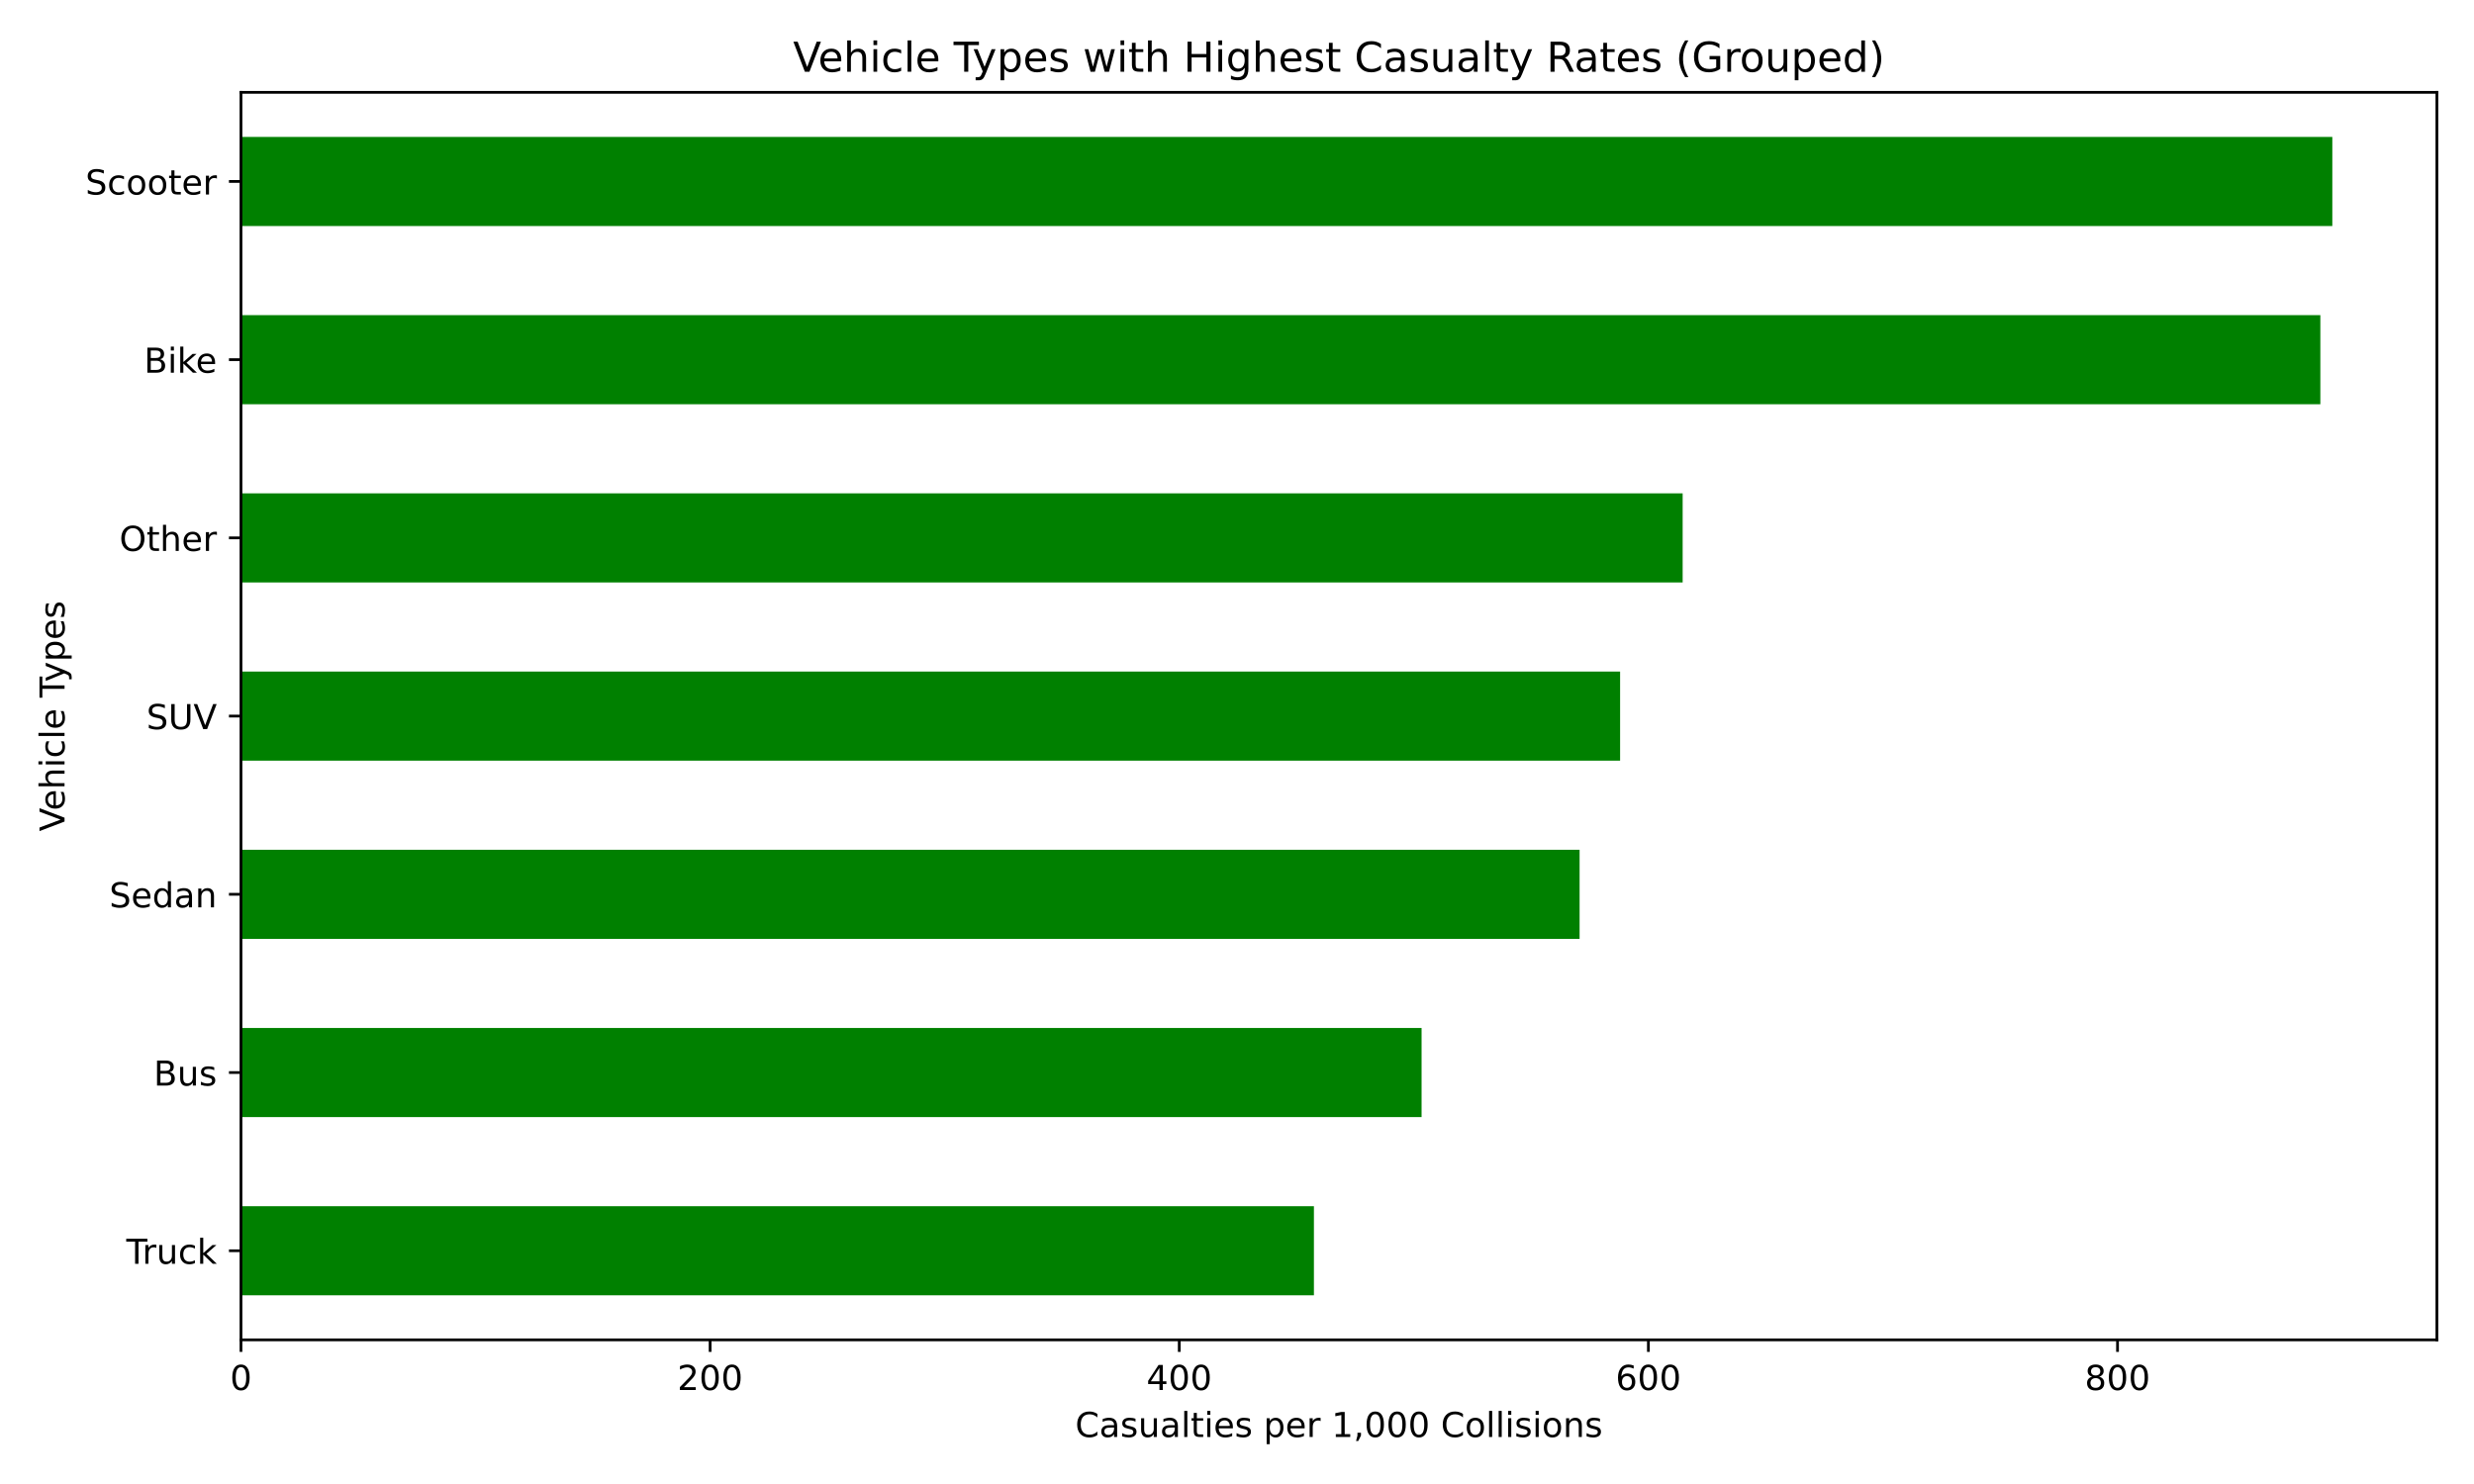
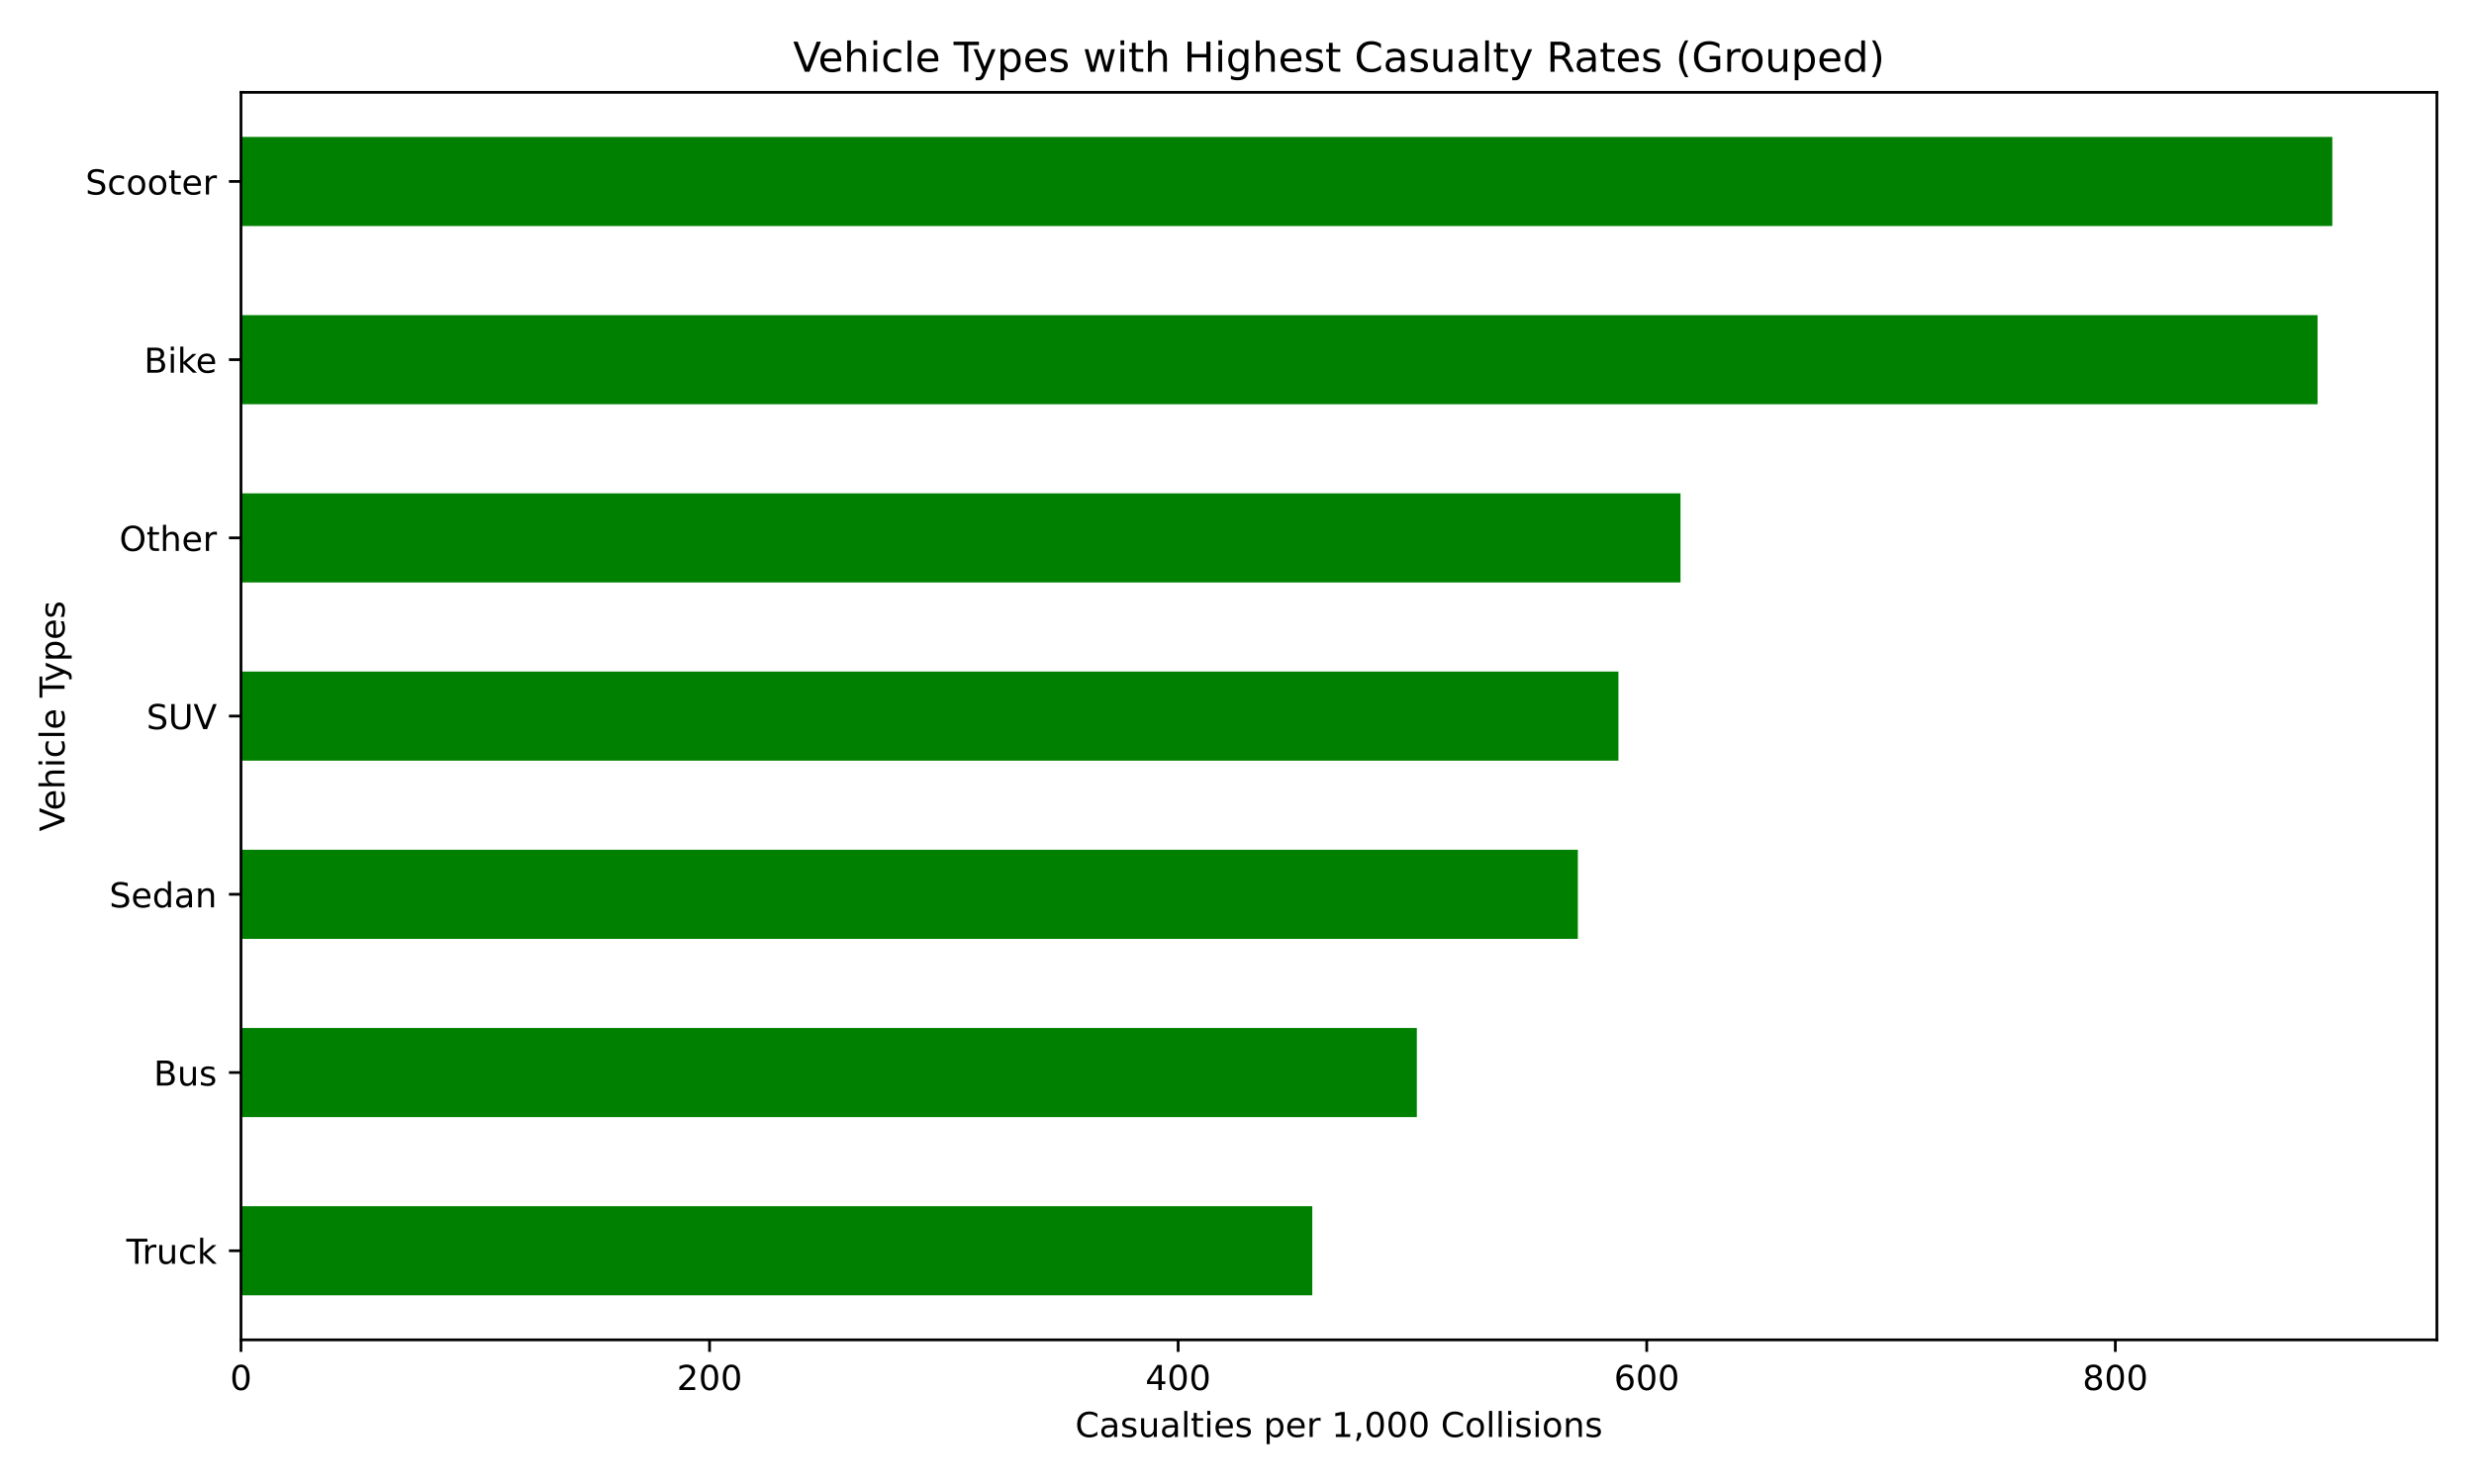
<svg xmlns="http://www.w3.org/2000/svg" xmlns:xlink="http://www.w3.org/1999/xlink" width="720pt" height="432pt" viewBox="0 0 720 432" version="1.1">
  <defs>
    <style type="text/css">*{stroke-linejoin: round; stroke-linecap: butt}</style>
  </defs>
  <g id="figure_1">
    <g id="patch_1">
      <path d="M 0 432  L 720 432  L 720 0  L 0 0  z " style="fill: #ffffff" />
    </g>
    <g id="axes_1">
      <g id="patch_2">
        <path d="M 70.13 390.04  L 709.2 390.04  L 709.2 26.88  L 70.13 26.88  z " style="fill: #ffffff" />
      </g>
      <g id="patch_3">
-         <path d="M 70.13 377.07  L 382.385 377.07  L 382.385 351.13  L 70.13 351.13  z " clip-path="url(#pa840225f75)" style="fill: #008000" />
+         <path d="M 70.13 377.07  L 381.909 377.07  L 381.909 351.13  L 70.13 351.13  z " clip-path="url(#p1c625c6d73)" style="fill: #008000" />
      </g>
      <g id="patch_4">
-         <path d="M 70.13 325.19  L 413.716 325.19  L 413.716 299.25  L 70.13 299.25  z " clip-path="url(#pa840225f75)" style="fill: #008000" />
+         <path d="M 70.13 325.19  L 412.338 325.19  L 412.338 299.25  L 70.13 299.25  z " clip-path="url(#p1c625c6d73)" style="fill: #008000" />
      </g>
      <g id="patch_5">
-         <path d="M 70.13 273.31  L 459.703 273.31  L 459.703 247.37  L 70.13 247.37  z " clip-path="url(#pa840225f75)" style="fill: #008000" />
+         <path d="M 70.13 273.31  L 459.197 273.31  L 459.197 247.37  L 70.13 247.37  z " clip-path="url(#p1c625c6d73)" style="fill: #008000" />
      </g>
      <g id="patch_6">
-         <path d="M 70.13 221.43  L 471.493 221.43  L 471.493 195.49  L 70.13 195.49  z " clip-path="url(#pa840225f75)" style="fill: #008000" />
+         <path d="M 70.13 221.43  L 471.007 221.43  L 471.007 195.49  L 70.13 195.49  z " clip-path="url(#p1c625c6d73)" style="fill: #008000" />
      </g>
      <g id="patch_7">
-         <path d="M 70.13 169.55  L 489.697 169.55  L 489.697 143.61  L 70.13 143.61  z " clip-path="url(#pa840225f75)" style="fill: #008000" />
+         <path d="M 70.13 169.55  L 489.07 169.55  L 489.07 143.61  L 70.13 143.61  z " clip-path="url(#p1c625c6d73)" style="fill: #008000" />
      </g>
      <g id="patch_8">
-         <path d="M 70.13 117.67  L 675.285 117.67  L 675.285 91.73  L 70.13 91.73  z " clip-path="url(#pa840225f75)" style="fill: #008000" />
+         <path d="M 70.13 117.67  L 674.473 117.67  L 674.473 91.73  L 70.13 91.73  z " clip-path="url(#p1c625c6d73)" style="fill: #008000" />
      </g>
      <g id="patch_9">
-         <path d="M 70.13 65.79  L 678.768 65.79  L 678.768 39.85  L 70.13 39.85  z " clip-path="url(#pa840225f75)" style="fill: #008000" />
+         <path d="M 70.13 65.79  L 678.768 65.79  L 678.768 39.85  L 70.13 39.85  z " clip-path="url(#p1c625c6d73)" style="fill: #008000" />
      </g>
      <g id="matplotlib.axis_1">
        <g id="xtick_1">
          <g id="line2d_1">
            <defs>
-               <path id="m0d4e265fc0" d="M 0 0  L 0 3.5  " style="stroke: #000000; stroke-width: 0.8" />
+               <path id="m71896a1acc" d="M 0 0  L 0 3.5  " style="stroke: #000000; stroke-width: 0.8" />
            </defs>
            <g>
-               <use xlink:href="#m0d4e265fc0" x="70.13" y="390.04" style="stroke: #000000; stroke-width: 0.8" />
+               <use xlink:href="#m71896a1acc" x="70.13" y="390.04" style="stroke: #000000; stroke-width: 0.8" />
            </g>
          </g>
          <g id="text_1">
            <g transform="translate(66.94875 404.6384) scale(0.1 -0.1)">
              <defs>
                <path id="DejaVuSans-30" d="M 2034 4250  Q 1547 4250 1301 3770  Q 1056 3291 1056 2328  Q 1056 1369 1301 889  Q 1547 409 2034 409  Q 2525 409 2770 889  Q 3016 1369 3016 2328  Q 3016 3291 2770 3770  Q 2525 4250 2034 4250  z M 2034 4750  Q 2819 4750 3233 4129  Q 3647 3509 3647 2328  Q 3647 1150 3233 529  Q 2819 -91 2034 -91  Q 1250 -91 836 529  Q 422 1150 422 2328  Q 422 3509 836 4129  Q 1250 4750 2034 4750  z " transform="scale(0.015625)" />
              </defs>
              <use xlink:href="#DejaVuSans-30" />
            </g>
          </g>
        </g>
        <g id="xtick_2">
          <g id="line2d_2">
            <g>
-               <use xlink:href="#m0d4e265fc0" x="206.662" y="390.04" style="stroke: #000000; stroke-width: 0.8" />
+               <use xlink:href="#m71896a1acc" x="206.502" y="390.04" style="stroke: #000000; stroke-width: 0.8" />
            </g>
          </g>
          <g id="text_2">
-             <g transform="translate(197.1179 404.6384) scale(0.1 -0.1)">
+             <g transform="translate(196.9584 404.6384) scale(0.1 -0.1)">
              <defs>
                <path id="DejaVuSans-32" d="M 1228 531  L 3431 531  L 3431 0  L 469 0  L 469 531  Q 828 903 1448 1529  Q 2069 2156 2228 2338  Q 2531 2678 2651 2914  Q 2772 3150 2772 3378  Q 2772 3750 2511 3984  Q 2250 4219 1831 4219  Q 1534 4219 1204 4116  Q 875 4013 500 3803  L 500 4441  Q 881 4594 1212 4672  Q 1544 4750 1819 4750  Q 2544 4750 2975 4387  Q 3406 4025 3406 3419  Q 3406 3131 3298 2873  Q 3191 2616 2906 2266  Q 2828 2175 2409 1742  Q 1991 1309 1228 531  z " transform="scale(0.015625)" />
              </defs>
              <use xlink:href="#DejaVuSans-32" />
              <use xlink:href="#DejaVuSans-30" transform="translate(63.62305 0)" />
              <use xlink:href="#DejaVuSans-30" transform="translate(127.2461 0)" />
            </g>
          </g>
        </g>
        <g id="xtick_3">
          <g id="line2d_3">
            <g>
-               <use xlink:href="#m0d4e265fc0" x="343.193" y="390.04" style="stroke: #000000; stroke-width: 0.8" />
+               <use xlink:href="#m71896a1acc" x="342.874" y="390.04" style="stroke: #000000; stroke-width: 0.8" />
            </g>
          </g>
          <g id="text_3">
-             <g transform="translate(333.6495 404.6384) scale(0.1 -0.1)">
+             <g transform="translate(333.3305 404.6384) scale(0.1 -0.1)">
              <defs>
                <path id="DejaVuSans-34" d="M 2419 4116  L 825 1625  L 2419 1625  L 2419 4116  z M 2253 4666  L 3047 4666  L 3047 1625  L 3713 1625  L 3713 1100  L 3047 1100  L 3047 0  L 2419 0  L 2419 1100  L 313 1100  L 313 1709  L 2253 4666  z " transform="scale(0.015625)" />
              </defs>
              <use xlink:href="#DejaVuSans-34" />
              <use xlink:href="#DejaVuSans-30" transform="translate(63.62305 0)" />
              <use xlink:href="#DejaVuSans-30" transform="translate(127.2461 0)" />
            </g>
          </g>
        </g>
        <g id="xtick_4">
          <g id="line2d_4">
            <g>
-               <use xlink:href="#m0d4e265fc0" x="479.725" y="390.04" style="stroke: #000000; stroke-width: 0.8" />
+               <use xlink:href="#m71896a1acc" x="479.246" y="390.04" style="stroke: #000000; stroke-width: 0.8" />
            </g>
          </g>
          <g id="text_4">
-             <g transform="translate(470.1811 404.6384) scale(0.1 -0.1)">
+             <g transform="translate(469.7027 404.6384) scale(0.1 -0.1)">
              <defs>
                <path id="DejaVuSans-36" d="M 2113 2584  Q 1688 2584 1439 2293  Q 1191 2003 1191 1497  Q 1191 994 1439 701  Q 1688 409 2113 409  Q 2538 409 2786 701  Q 3034 994 3034 1497  Q 3034 2003 2786 2293  Q 2538 2584 2113 2584  z M 3366 4563  L 3366 3988  Q 3128 4100 2886 4159  Q 2644 4219 2406 4219  Q 1781 4219 1451 3797  Q 1122 3375 1075 2522  Q 1259 2794 1537 2939  Q 1816 3084 2150 3084  Q 2853 3084 3261 2657  Q 3669 2231 3669 1497  Q 3669 778 3244 343  Q 2819 -91 2113 -91  Q 1303 -91 875 529  Q 447 1150 447 2328  Q 447 3434 972 4092  Q 1497 4750 2381 4750  Q 2619 4750 2861 4703  Q 3103 4656 3366 4563  z " transform="scale(0.015625)" />
              </defs>
              <use xlink:href="#DejaVuSans-36" />
              <use xlink:href="#DejaVuSans-30" transform="translate(63.62305 0)" />
              <use xlink:href="#DejaVuSans-30" transform="translate(127.2461 0)" />
            </g>
          </g>
        </g>
        <g id="xtick_5">
          <g id="line2d_5">
            <g>
-               <use xlink:href="#m0d4e265fc0" x="616.256" y="390.04" style="stroke: #000000; stroke-width: 0.8" />
+               <use xlink:href="#m71896a1acc" x="615.619" y="390.04" style="stroke: #000000; stroke-width: 0.8" />
            </g>
          </g>
          <g id="text_5">
-             <g transform="translate(606.7127 404.6384) scale(0.1 -0.1)">
+             <g transform="translate(606.0748 404.6384) scale(0.1 -0.1)">
              <defs>
                <path id="DejaVuSans-38" d="M 2034 2216  Q 1584 2216 1326 1975  Q 1069 1734 1069 1313  Q 1069 891 1326 650  Q 1584 409 2034 409  Q 2484 409 2743 651  Q 3003 894 3003 1313  Q 3003 1734 2745 1975  Q 2488 2216 2034 2216  z M 1403 2484  Q 997 2584 770 2862  Q 544 3141 544 3541  Q 544 4100 942 4425  Q 1341 4750 2034 4750  Q 2731 4750 3128 4425  Q 3525 4100 3525 3541  Q 3525 3141 3298 2862  Q 3072 2584 2669 2484  Q 3125 2378 3379 2068  Q 3634 1759 3634 1313  Q 3634 634 3220 271  Q 2806 -91 2034 -91  Q 1263 -91 848 271  Q 434 634 434 1313  Q 434 1759 690 2068  Q 947 2378 1403 2484  z M 1172 3481  Q 1172 3119 1398 2916  Q 1625 2713 2034 2713  Q 2441 2713 2670 2916  Q 2900 3119 2900 3481  Q 2900 3844 2670 4047  Q 2441 4250 2034 4250  Q 1625 4250 1398 4047  Q 1172 3844 1172 3481  z " transform="scale(0.015625)" />
              </defs>
              <use xlink:href="#DejaVuSans-38" />
              <use xlink:href="#DejaVuSans-30" transform="translate(63.62305 0)" />
              <use xlink:href="#DejaVuSans-30" transform="translate(127.2461 0)" />
            </g>
          </g>
        </g>
        <g id="text_6">
          <g transform="translate(312.9205 418.3166) scale(0.1 -0.1)">
            <defs>
              <path id="DejaVuSans-43" d="M 4122 4306  L 4122 3641  Q 3803 3938 3442 4084  Q 3081 4231 2675 4231  Q 1875 4231 1450 3742  Q 1025 3253 1025 2328  Q 1025 1406 1450 917  Q 1875 428 2675 428  Q 3081 428 3442 575  Q 3803 722 4122 1019  L 4122 359  Q 3791 134 3420 21  Q 3050 -91 2638 -91  Q 1578 -91 968 557  Q 359 1206 359 2328  Q 359 3453 968 4101  Q 1578 4750 2638 4750  Q 3056 4750 3426 4639  Q 3797 4528 4122 4306  z " transform="scale(0.015625)" />
              <path id="DejaVuSans-61" d="M 2194 1759  Q 1497 1759 1228 1600  Q 959 1441 959 1056  Q 959 750 1161 570  Q 1363 391 1709 391  Q 2188 391 2477 730  Q 2766 1069 2766 1631  L 2766 1759  L 2194 1759  z M 3341 1997  L 3341 0  L 2766 0  L 2766 531  Q 2569 213 2275 61  Q 1981 -91 1556 -91  Q 1019 -91 701 211  Q 384 513 384 1019  Q 384 1609 779 1909  Q 1175 2209 1959 2209  L 2766 2209  L 2766 2266  Q 2766 2663 2505 2880  Q 2244 3097 1772 3097  Q 1472 3097 1187 3025  Q 903 2953 641 2809  L 641 3341  Q 956 3463 1253 3523  Q 1550 3584 1831 3584  Q 2591 3584 2966 3190  Q 3341 2797 3341 1997  z " transform="scale(0.015625)" />
              <path id="DejaVuSans-73" d="M 2834 3397  L 2834 2853  Q 2591 2978 2328 3040  Q 2066 3103 1784 3103  Q 1356 3103 1142 2972  Q 928 2841 928 2578  Q 928 2378 1081 2264  Q 1234 2150 1697 2047  L 1894 2003  Q 2506 1872 2764 1633  Q 3022 1394 3022 966  Q 3022 478 2636 193  Q 2250 -91 1575 -91  Q 1294 -91 989 -36  Q 684 19 347 128  L 347 722  Q 666 556 975 473  Q 1284 391 1588 391  Q 1994 391 2212 530  Q 2431 669 2431 922  Q 2431 1156 2273 1281  Q 2116 1406 1581 1522  L 1381 1569  Q 847 1681 609 1914  Q 372 2147 372 2553  Q 372 3047 722 3315  Q 1072 3584 1716 3584  Q 2034 3584 2315 3537  Q 2597 3491 2834 3397  z " transform="scale(0.015625)" />
              <path id="DejaVuSans-75" d="M 544 1381  L 544 3500  L 1119 3500  L 1119 1403  Q 1119 906 1312 657  Q 1506 409 1894 409  Q 2359 409 2629 706  Q 2900 1003 2900 1516  L 2900 3500  L 3475 3500  L 3475 0  L 2900 0  L 2900 538  Q 2691 219 2414 64  Q 2138 -91 1772 -91  Q 1169 -91 856 284  Q 544 659 544 1381  z M 1991 3584  L 1991 3584  z " transform="scale(0.015625)" />
              <path id="DejaVuSans-6c" d="M 603 4863  L 1178 4863  L 1178 0  L 603 0  L 603 4863  z " transform="scale(0.015625)" />
              <path id="DejaVuSans-74" d="M 1172 4494  L 1172 3500  L 2356 3500  L 2356 3053  L 1172 3053  L 1172 1153  Q 1172 725 1289 603  Q 1406 481 1766 481  L 2356 481  L 2356 0  L 1766 0  Q 1100 0 847 248  Q 594 497 594 1153  L 594 3053  L 172 3053  L 172 3500  L 594 3500  L 594 4494  L 1172 4494  z " transform="scale(0.015625)" />
              <path id="DejaVuSans-69" d="M 603 3500  L 1178 3500  L 1178 0  L 603 0  L 603 3500  z M 603 4863  L 1178 4863  L 1178 4134  L 603 4134  L 603 4863  z " transform="scale(0.015625)" />
              <path id="DejaVuSans-65" d="M 3597 1894  L 3597 1613  L 953 1613  Q 991 1019 1311 708  Q 1631 397 2203 397  Q 2534 397 2845 478  Q 3156 559 3463 722  L 3463 178  Q 3153 47 2828 -22  Q 2503 -91 2169 -91  Q 1331 -91 842 396  Q 353 884 353 1716  Q 353 2575 817 3079  Q 1281 3584 2069 3584  Q 2775 3584 3186 3129  Q 3597 2675 3597 1894  z M 3022 2063  Q 3016 2534 2758 2815  Q 2500 3097 2075 3097  Q 1594 3097 1305 2825  Q 1016 2553 972 2059  L 3022 2063  z " transform="scale(0.015625)" />
              <path id="DejaVuSans-20" transform="scale(0.015625)" />
              <path id="DejaVuSans-70" d="M 1159 525  L 1159 -1331  L 581 -1331  L 581 3500  L 1159 3500  L 1159 2969  Q 1341 3281 1617 3432  Q 1894 3584 2278 3584  Q 2916 3584 3314 3078  Q 3713 2572 3713 1747  Q 3713 922 3314 415  Q 2916 -91 2278 -91  Q 1894 -91 1617 61  Q 1341 213 1159 525  z M 3116 1747  Q 3116 2381 2855 2742  Q 2594 3103 2138 3103  Q 1681 3103 1420 2742  Q 1159 2381 1159 1747  Q 1159 1113 1420 752  Q 1681 391 2138 391  Q 2594 391 2855 752  Q 3116 1113 3116 1747  z " transform="scale(0.015625)" />
              <path id="DejaVuSans-72" d="M 2631 2963  Q 2534 3019 2420 3045  Q 2306 3072 2169 3072  Q 1681 3072 1420 2755  Q 1159 2438 1159 1844  L 1159 0  L 581 0  L 581 3500  L 1159 3500  L 1159 2956  Q 1341 3275 1631 3429  Q 1922 3584 2338 3584  Q 2397 3584 2469 3576  Q 2541 3569 2628 3553  L 2631 2963  z " transform="scale(0.015625)" />
              <path id="DejaVuSans-31" d="M 794 531  L 1825 531  L 1825 4091  L 703 3866  L 703 4441  L 1819 4666  L 2450 4666  L 2450 531  L 3481 531  L 3481 0  L 794 0  L 794 531  z " transform="scale(0.015625)" />
              <path id="DejaVuSans-2c" d="M 750 794  L 1409 794  L 1409 256  L 897 -744  L 494 -744  L 750 256  L 750 794  z " transform="scale(0.015625)" />
              <path id="DejaVuSans-6f" d="M 1959 3097  Q 1497 3097 1228 2736  Q 959 2375 959 1747  Q 959 1119 1226 758  Q 1494 397 1959 397  Q 2419 397 2687 759  Q 2956 1122 2956 1747  Q 2956 2369 2687 2733  Q 2419 3097 1959 3097  z M 1959 3584  Q 2709 3584 3137 3096  Q 3566 2609 3566 1747  Q 3566 888 3137 398  Q 2709 -91 1959 -91  Q 1206 -91 779 398  Q 353 888 353 1747  Q 353 2609 779 3096  Q 1206 3584 1959 3584  z " transform="scale(0.015625)" />
              <path id="DejaVuSans-6e" d="M 3513 2113  L 3513 0  L 2938 0  L 2938 2094  Q 2938 2591 2744 2837  Q 2550 3084 2163 3084  Q 1697 3084 1428 2787  Q 1159 2491 1159 1978  L 1159 0  L 581 0  L 581 3500  L 1159 3500  L 1159 2956  Q 1366 3272 1645 3428  Q 1925 3584 2291 3584  Q 2894 3584 3203 3211  Q 3513 2838 3513 2113  z " transform="scale(0.015625)" />
            </defs>
            <use xlink:href="#DejaVuSans-43" />
            <use xlink:href="#DejaVuSans-61" transform="translate(69.82422 0)" />
            <use xlink:href="#DejaVuSans-73" transform="translate(131.1035 0)" />
            <use xlink:href="#DejaVuSans-75" transform="translate(183.2031 0)" />
            <use xlink:href="#DejaVuSans-61" transform="translate(246.582 0)" />
            <use xlink:href="#DejaVuSans-6c" transform="translate(307.8613 0)" />
            <use xlink:href="#DejaVuSans-74" transform="translate(335.6445 0)" />
            <use xlink:href="#DejaVuSans-69" transform="translate(374.8535 0)" />
            <use xlink:href="#DejaVuSans-65" transform="translate(402.6367 0)" />
            <use xlink:href="#DejaVuSans-73" transform="translate(464.1602 0)" />
            <use xlink:href="#DejaVuSans-20" transform="translate(516.2598 0)" />
            <use xlink:href="#DejaVuSans-70" transform="translate(548.0469 0)" />
            <use xlink:href="#DejaVuSans-65" transform="translate(611.5234 0)" />
            <use xlink:href="#DejaVuSans-72" transform="translate(673.0469 0)" />
            <use xlink:href="#DejaVuSans-20" transform="translate(714.1602 0)" />
            <use xlink:href="#DejaVuSans-31" transform="translate(745.9473 0)" />
            <use xlink:href="#DejaVuSans-2c" transform="translate(809.5703 0)" />
            <use xlink:href="#DejaVuSans-30" transform="translate(841.3574 0)" />
            <use xlink:href="#DejaVuSans-30" transform="translate(904.9805 0)" />
            <use xlink:href="#DejaVuSans-30" transform="translate(968.6035 0)" />
            <use xlink:href="#DejaVuSans-20" transform="translate(1032.227 0)" />
            <use xlink:href="#DejaVuSans-43" transform="translate(1064.014 0)" />
            <use xlink:href="#DejaVuSans-6f" transform="translate(1133.838 0)" />
            <use xlink:href="#DejaVuSans-6c" transform="translate(1195.02 0)" />
            <use xlink:href="#DejaVuSans-6c" transform="translate(1222.803 0)" />
            <use xlink:href="#DejaVuSans-69" transform="translate(1250.586 0)" />
            <use xlink:href="#DejaVuSans-73" transform="translate(1278.369 0)" />
            <use xlink:href="#DejaVuSans-69" transform="translate(1330.469 0)" />
            <use xlink:href="#DejaVuSans-6f" transform="translate(1358.252 0)" />
            <use xlink:href="#DejaVuSans-6e" transform="translate(1419.434 0)" />
            <use xlink:href="#DejaVuSans-73" transform="translate(1482.812 0)" />
          </g>
        </g>
      </g>
      <g id="matplotlib.axis_2">
        <g id="ytick_1">
          <g id="line2d_6">
            <defs>
-               <path id="m38309eeb72" d="M 0 0  L -3.5 0  " style="stroke: #000000; stroke-width: 0.8" />
+               <path id="m1bc8b5f305" d="M 0 0  L -3.5 0  " style="stroke: #000000; stroke-width: 0.8" />
            </defs>
            <g>
-               <use xlink:href="#m38309eeb72" x="70.13" y="364.1" style="stroke: #000000; stroke-width: 0.8" />
+               <use xlink:href="#m1bc8b5f305" x="70.13" y="364.1" style="stroke: #000000; stroke-width: 0.8" />
            </g>
          </g>
          <g id="text_7">
            <g transform="translate(36.75969 367.8992) scale(0.1 -0.1)">
              <defs>
                <path id="DejaVuSans-54" d="M -19 4666  L 3928 4666  L 3928 4134  L 2272 4134  L 2272 0  L 1638 0  L 1638 4134  L -19 4134  L -19 4666  z " transform="scale(0.015625)" />
                <path id="DejaVuSans-63" d="M 3122 3366  L 3122 2828  Q 2878 2963 2633 3030  Q 2388 3097 2138 3097  Q 1578 3097 1268 2742  Q 959 2388 959 1747  Q 959 1106 1268 751  Q 1578 397 2138 397  Q 2388 397 2633 464  Q 2878 531 3122 666  L 3122 134  Q 2881 22 2623 -34  Q 2366 -91 2075 -91  Q 1284 -91 818 406  Q 353 903 353 1747  Q 353 2603 823 3093  Q 1294 3584 2113 3584  Q 2378 3584 2631 3529  Q 2884 3475 3122 3366  z " transform="scale(0.015625)" />
                <path id="DejaVuSans-6b" d="M 581 4863  L 1159 4863  L 1159 1991  L 2875 3500  L 3609 3500  L 1753 1863  L 3688 0  L 2938 0  L 1159 1709  L 1159 0  L 581 0  L 581 4863  z " transform="scale(0.015625)" />
              </defs>
              <use xlink:href="#DejaVuSans-54" />
              <use xlink:href="#DejaVuSans-72" transform="translate(46.33398 0)" />
              <use xlink:href="#DejaVuSans-75" transform="translate(87.44727 0)" />
              <use xlink:href="#DejaVuSans-63" transform="translate(150.8262 0)" />
              <use xlink:href="#DejaVuSans-6b" transform="translate(205.8066 0)" />
            </g>
          </g>
        </g>
        <g id="ytick_2">
          <g id="line2d_7">
            <g>
-               <use xlink:href="#m38309eeb72" x="70.13" y="312.22" style="stroke: #000000; stroke-width: 0.8" />
+               <use xlink:href="#m1bc8b5f305" x="70.13" y="312.22" style="stroke: #000000; stroke-width: 0.8" />
            </g>
          </g>
          <g id="text_8">
            <g transform="translate(44.72219 316.0192) scale(0.1 -0.1)">
              <defs>
                <path id="DejaVuSans-42" d="M 1259 2228  L 1259 519  L 2272 519  Q 2781 519 3026 730  Q 3272 941 3272 1375  Q 3272 1813 3026 2020  Q 2781 2228 2272 2228  L 1259 2228  z M 1259 4147  L 1259 2741  L 2194 2741  Q 2656 2741 2882 2914  Q 3109 3088 3109 3444  Q 3109 3797 2882 3972  Q 2656 4147 2194 4147  L 1259 4147  z M 628 4666  L 2241 4666  Q 2963 4666 3353 4366  Q 3744 4066 3744 3513  Q 3744 3084 3544 2831  Q 3344 2578 2956 2516  Q 3422 2416 3680 2098  Q 3938 1781 3938 1306  Q 3938 681 3513 340  Q 3088 0 2303 0  L 628 0  L 628 4666  z " transform="scale(0.015625)" />
              </defs>
              <use xlink:href="#DejaVuSans-42" />
              <use xlink:href="#DejaVuSans-75" transform="translate(68.60352 0)" />
              <use xlink:href="#DejaVuSans-73" transform="translate(131.9824 0)" />
            </g>
          </g>
        </g>
        <g id="ytick_3">
          <g id="line2d_8">
            <g>
-               <use xlink:href="#m38309eeb72" x="70.13" y="260.34" style="stroke: #000000; stroke-width: 0.8" />
+               <use xlink:href="#m1bc8b5f305" x="70.13" y="260.34" style="stroke: #000000; stroke-width: 0.8" />
            </g>
          </g>
          <g id="text_9">
            <g transform="translate(31.81437 264.1392) scale(0.1 -0.1)">
              <defs>
                <path id="DejaVuSans-53" d="M 3425 4513  L 3425 3897  Q 3066 4069 2747 4153  Q 2428 4238 2131 4238  Q 1616 4238 1336 4038  Q 1056 3838 1056 3469  Q 1056 3159 1242 3001  Q 1428 2844 1947 2747  L 2328 2669  Q 3034 2534 3370 2195  Q 3706 1856 3706 1288  Q 3706 609 3251 259  Q 2797 -91 1919 -91  Q 1588 -91 1214 -16  Q 841 59 441 206  L 441 856  Q 825 641 1194 531  Q 1563 422 1919 422  Q 2459 422 2753 634  Q 3047 847 3047 1241  Q 3047 1584 2836 1778  Q 2625 1972 2144 2069  L 1759 2144  Q 1053 2284 737 2584  Q 422 2884 422 3419  Q 422 4038 858 4394  Q 1294 4750 2059 4750  Q 2388 4750 2728 4690  Q 3069 4631 3425 4513  z " transform="scale(0.015625)" />
                <path id="DejaVuSans-64" d="M 2906 2969  L 2906 4863  L 3481 4863  L 3481 0  L 2906 0  L 2906 525  Q 2725 213 2448 61  Q 2172 -91 1784 -91  Q 1150 -91 751 415  Q 353 922 353 1747  Q 353 2572 751 3078  Q 1150 3584 1784 3584  Q 2172 3584 2448 3432  Q 2725 3281 2906 2969  z M 947 1747  Q 947 1113 1208 752  Q 1469 391 1925 391  Q 2381 391 2643 752  Q 2906 1113 2906 1747  Q 2906 2381 2643 2742  Q 2381 3103 1925 3103  Q 1469 3103 1208 2742  Q 947 2381 947 1747  z " transform="scale(0.015625)" />
              </defs>
              <use xlink:href="#DejaVuSans-53" />
              <use xlink:href="#DejaVuSans-65" transform="translate(63.47656 0)" />
              <use xlink:href="#DejaVuSans-64" transform="translate(125 0)" />
              <use xlink:href="#DejaVuSans-61" transform="translate(188.4766 0)" />
              <use xlink:href="#DejaVuSans-6e" transform="translate(249.7559 0)" />
            </g>
          </g>
        </g>
        <g id="ytick_4">
          <g id="line2d_9">
            <g>
-               <use xlink:href="#m38309eeb72" x="70.13" y="208.46" style="stroke: #000000; stroke-width: 0.8" />
+               <use xlink:href="#m1bc8b5f305" x="70.13" y="208.46" style="stroke: #000000; stroke-width: 0.8" />
            </g>
          </g>
          <g id="text_10">
            <g transform="translate(42.62219 212.2592) scale(0.1 -0.1)">
              <defs>
                <path id="DejaVuSans-55" d="M 556 4666  L 1191 4666  L 1191 1831  Q 1191 1081 1462 751  Q 1734 422 2344 422  Q 2950 422 3222 751  Q 3494 1081 3494 1831  L 3494 4666  L 4128 4666  L 4128 1753  Q 4128 841 3676 375  Q 3225 -91 2344 -91  Q 1459 -91 1007 375  Q 556 841 556 1753  L 556 4666  z " transform="scale(0.015625)" />
                <path id="DejaVuSans-56" d="M 1831 0  L 50 4666  L 709 4666  L 2188 738  L 3669 4666  L 4325 4666  L 2547 0  L 1831 0  z " transform="scale(0.015625)" />
              </defs>
              <use xlink:href="#DejaVuSans-53" />
              <use xlink:href="#DejaVuSans-55" transform="translate(63.47656 0)" />
              <use xlink:href="#DejaVuSans-56" transform="translate(136.6699 0)" />
            </g>
          </g>
        </g>
        <g id="ytick_5">
          <g id="line2d_10">
            <g>
-               <use xlink:href="#m38309eeb72" x="70.13" y="156.58" style="stroke: #000000; stroke-width: 0.8" />
+               <use xlink:href="#m1bc8b5f305" x="70.13" y="156.58" style="stroke: #000000; stroke-width: 0.8" />
            </g>
          </g>
          <g id="text_11">
            <g transform="translate(34.73625 160.3792) scale(0.1 -0.1)">
              <defs>
                <path id="DejaVuSans-4f" d="M 2522 4238  Q 1834 4238 1429 3725  Q 1025 3213 1025 2328  Q 1025 1447 1429 934  Q 1834 422 2522 422  Q 3209 422 3611 934  Q 4013 1447 4013 2328  Q 4013 3213 3611 3725  Q 3209 4238 2522 4238  z M 2522 4750  Q 3503 4750 4090 4092  Q 4678 3434 4678 2328  Q 4678 1225 4090 567  Q 3503 -91 2522 -91  Q 1538 -91 948 565  Q 359 1222 359 2328  Q 359 3434 948 4092  Q 1538 4750 2522 4750  z " transform="scale(0.015625)" />
                <path id="DejaVuSans-68" d="M 3513 2113  L 3513 0  L 2938 0  L 2938 2094  Q 2938 2591 2744 2837  Q 2550 3084 2163 3084  Q 1697 3084 1428 2787  Q 1159 2491 1159 1978  L 1159 0  L 581 0  L 581 4863  L 1159 4863  L 1159 2956  Q 1366 3272 1645 3428  Q 1925 3584 2291 3584  Q 2894 3584 3203 3211  Q 3513 2838 3513 2113  z " transform="scale(0.015625)" />
              </defs>
              <use xlink:href="#DejaVuSans-4f" />
              <use xlink:href="#DejaVuSans-74" transform="translate(78.71094 0)" />
              <use xlink:href="#DejaVuSans-68" transform="translate(117.9199 0)" />
              <use xlink:href="#DejaVuSans-65" transform="translate(181.2988 0)" />
              <use xlink:href="#DejaVuSans-72" transform="translate(242.8223 0)" />
            </g>
          </g>
        </g>
        <g id="ytick_6">
          <g id="line2d_11">
            <g>
-               <use xlink:href="#m38309eeb72" x="70.13" y="104.7" style="stroke: #000000; stroke-width: 0.8" />
+               <use xlink:href="#m1bc8b5f305" x="70.13" y="104.7" style="stroke: #000000; stroke-width: 0.8" />
            </g>
          </g>
          <g id="text_12">
            <g transform="translate(41.90969 108.4992) scale(0.1 -0.1)">
              <use xlink:href="#DejaVuSans-42" />
              <use xlink:href="#DejaVuSans-69" transform="translate(68.60352 0)" />
              <use xlink:href="#DejaVuSans-6b" transform="translate(96.38672 0)" />
              <use xlink:href="#DejaVuSans-65" transform="translate(150.6719 0)" />
            </g>
          </g>
        </g>
        <g id="ytick_7">
          <g id="line2d_12">
            <g>
-               <use xlink:href="#m38309eeb72" x="70.13" y="52.82" style="stroke: #000000; stroke-width: 0.8" />
+               <use xlink:href="#m1bc8b5f305" x="70.13" y="52.82" style="stroke: #000000; stroke-width: 0.8" />
            </g>
          </g>
          <g id="text_13">
            <g transform="translate(24.86125 56.61922) scale(0.1 -0.1)">
              <use xlink:href="#DejaVuSans-53" />
              <use xlink:href="#DejaVuSans-63" transform="translate(63.47656 0)" />
              <use xlink:href="#DejaVuSans-6f" transform="translate(118.457 0)" />
              <use xlink:href="#DejaVuSans-6f" transform="translate(179.6387 0)" />
              <use xlink:href="#DejaVuSans-74" transform="translate(240.8203 0)" />
              <use xlink:href="#DejaVuSans-65" transform="translate(280.0293 0)" />
              <use xlink:href="#DejaVuSans-72" transform="translate(341.5527 0)" />
            </g>
          </g>
        </g>
        <g id="text_14">
          <g transform="translate(18.78156 242.0186) rotate(-90) scale(0.1 -0.1)">
            <defs>
              <path id="DejaVuSans-79" d="M 2059 -325  Q 1816 -950 1584 -1140  Q 1353 -1331 966 -1331  L 506 -1331  L 506 -850  L 844 -850  Q 1081 -850 1212 -737  Q 1344 -625 1503 -206  L 1606 56  L 191 3500  L 800 3500  L 1894 763  L 2988 3500  L 3597 3500  L 2059 -325  z " transform="scale(0.015625)" />
            </defs>
            <use xlink:href="#DejaVuSans-56" />
            <use xlink:href="#DejaVuSans-65" transform="translate(60.6582 0)" />
            <use xlink:href="#DejaVuSans-68" transform="translate(122.1816 0)" />
            <use xlink:href="#DejaVuSans-69" transform="translate(185.5605 0)" />
            <use xlink:href="#DejaVuSans-63" transform="translate(213.3438 0)" />
            <use xlink:href="#DejaVuSans-6c" transform="translate(268.3242 0)" />
            <use xlink:href="#DejaVuSans-65" transform="translate(296.1074 0)" />
            <use xlink:href="#DejaVuSans-20" transform="translate(357.6309 0)" />
            <use xlink:href="#DejaVuSans-54" transform="translate(389.418 0)" />
            <use xlink:href="#DejaVuSans-79" transform="translate(434.877 0)" />
            <use xlink:href="#DejaVuSans-70" transform="translate(494.0566 0)" />
            <use xlink:href="#DejaVuSans-65" transform="translate(557.5332 0)" />
            <use xlink:href="#DejaVuSans-73" transform="translate(619.0566 0)" />
          </g>
        </g>
      </g>
      <g id="patch_10">
        <path d="M 70.13 390.04  L 70.13 26.88  " style="fill: none; stroke: #000000; stroke-width: 0.8; stroke-linejoin: miter; stroke-linecap: square" />
      </g>
      <g id="patch_11">
        <path d="M 709.2 390.04  L 709.2 26.88  " style="fill: none; stroke: #000000; stroke-width: 0.8; stroke-linejoin: miter; stroke-linecap: square" />
      </g>
      <g id="patch_12">
        <path d="M 70.13 390.04  L 709.2 390.04  " style="fill: none; stroke: #000000; stroke-width: 0.8; stroke-linejoin: miter; stroke-linecap: square" />
      </g>
      <g id="patch_13">
        <path d="M 70.13 26.88  L 709.2 26.88  " style="fill: none; stroke: #000000; stroke-width: 0.8; stroke-linejoin: miter; stroke-linecap: square" />
      </g>
      <g id="text_15">
        <g transform="translate(230.8028 20.88) scale(0.12 -0.12)">
          <defs>
            <path id="DejaVuSans-77" d="M 269 3500  L 844 3500  L 1563 769  L 2278 3500  L 2956 3500  L 3675 769  L 4391 3500  L 4966 3500  L 4050 0  L 3372 0  L 2619 2869  L 1863 0  L 1184 0  L 269 3500  z " transform="scale(0.015625)" />
            <path id="DejaVuSans-48" d="M 628 4666  L 1259 4666  L 1259 2753  L 3553 2753  L 3553 4666  L 4184 4666  L 4184 0  L 3553 0  L 3553 2222  L 1259 2222  L 1259 0  L 628 0  L 628 4666  z " transform="scale(0.015625)" />
            <path id="DejaVuSans-67" d="M 2906 1791  Q 2906 2416 2648 2759  Q 2391 3103 1925 3103  Q 1463 3103 1205 2759  Q 947 2416 947 1791  Q 947 1169 1205 825  Q 1463 481 1925 481  Q 2391 481 2648 825  Q 2906 1169 2906 1791  z M 3481 434  Q 3481 -459 3084 -895  Q 2688 -1331 1869 -1331  Q 1566 -1331 1297 -1286  Q 1028 -1241 775 -1147  L 775 -588  Q 1028 -725 1275 -790  Q 1522 -856 1778 -856  Q 2344 -856 2625 -561  Q 2906 -266 2906 331  L 2906 616  Q 2728 306 2450 153  Q 2172 0 1784 0  Q 1141 0 747 490  Q 353 981 353 1791  Q 353 2603 747 3093  Q 1141 3584 1784 3584  Q 2172 3584 2450 3431  Q 2728 3278 2906 2969  L 2906 3500  L 3481 3500  L 3481 434  z " transform="scale(0.015625)" />
            <path id="DejaVuSans-52" d="M 2841 2188  Q 3044 2119 3236 1894  Q 3428 1669 3622 1275  L 4263 0  L 3584 0  L 2988 1197  Q 2756 1666 2539 1819  Q 2322 1972 1947 1972  L 1259 1972  L 1259 0  L 628 0  L 628 4666  L 2053 4666  Q 2853 4666 3247 4331  Q 3641 3997 3641 3322  Q 3641 2881 3436 2590  Q 3231 2300 2841 2188  z M 1259 4147  L 1259 2491  L 2053 2491  Q 2509 2491 2742 2702  Q 2975 2913 2975 3322  Q 2975 3731 2742 3939  Q 2509 4147 2053 4147  L 1259 4147  z " transform="scale(0.015625)" />
            <path id="DejaVuSans-28" d="M 1984 4856  Q 1566 4138 1362 3434  Q 1159 2731 1159 2009  Q 1159 1288 1364 580  Q 1569 -128 1984 -844  L 1484 -844  Q 1016 -109 783 600  Q 550 1309 550 2009  Q 550 2706 781 3412  Q 1013 4119 1484 4856  L 1984 4856  z " transform="scale(0.015625)" />
            <path id="DejaVuSans-47" d="M 3809 666  L 3809 1919  L 2778 1919  L 2778 2438  L 4434 2438  L 4434 434  Q 4069 175 3628 42  Q 3188 -91 2688 -91  Q 1594 -91 976 548  Q 359 1188 359 2328  Q 359 3472 976 4111  Q 1594 4750 2688 4750  Q 3144 4750 3555 4637  Q 3966 4525 4313 4306  L 4313 3634  Q 3963 3931 3569 4081  Q 3175 4231 2741 4231  Q 1884 4231 1454 3753  Q 1025 3275 1025 2328  Q 1025 1384 1454 906  Q 1884 428 2741 428  Q 3075 428 3337 486  Q 3600 544 3809 666  z " transform="scale(0.015625)" />
            <path id="DejaVuSans-29" d="M 513 4856  L 1013 4856  Q 1481 4119 1714 3412  Q 1947 2706 1947 2009  Q 1947 1309 1714 600  Q 1481 -109 1013 -844  L 513 -844  Q 928 -128 1133 580  Q 1338 1288 1338 2009  Q 1338 2731 1133 3434  Q 928 4138 513 4856  z " transform="scale(0.015625)" />
          </defs>
          <use xlink:href="#DejaVuSans-56" />
          <use xlink:href="#DejaVuSans-65" transform="translate(60.6582 0)" />
          <use xlink:href="#DejaVuSans-68" transform="translate(122.1816 0)" />
          <use xlink:href="#DejaVuSans-69" transform="translate(185.5605 0)" />
          <use xlink:href="#DejaVuSans-63" transform="translate(213.3438 0)" />
          <use xlink:href="#DejaVuSans-6c" transform="translate(268.3242 0)" />
          <use xlink:href="#DejaVuSans-65" transform="translate(296.1074 0)" />
          <use xlink:href="#DejaVuSans-20" transform="translate(357.6309 0)" />
          <use xlink:href="#DejaVuSans-54" transform="translate(389.418 0)" />
          <use xlink:href="#DejaVuSans-79" transform="translate(434.877 0)" />
          <use xlink:href="#DejaVuSans-70" transform="translate(494.0566 0)" />
          <use xlink:href="#DejaVuSans-65" transform="translate(557.5332 0)" />
          <use xlink:href="#DejaVuSans-73" transform="translate(619.0566 0)" />
          <use xlink:href="#DejaVuSans-20" transform="translate(671.1562 0)" />
          <use xlink:href="#DejaVuSans-77" transform="translate(702.9434 0)" />
          <use xlink:href="#DejaVuSans-69" transform="translate(784.7305 0)" />
          <use xlink:href="#DejaVuSans-74" transform="translate(812.5137 0)" />
          <use xlink:href="#DejaVuSans-68" transform="translate(851.7227 0)" />
          <use xlink:href="#DejaVuSans-20" transform="translate(915.1016 0)" />
          <use xlink:href="#DejaVuSans-48" transform="translate(946.8887 0)" />
          <use xlink:href="#DejaVuSans-69" transform="translate(1022.084 0)" />
          <use xlink:href="#DejaVuSans-67" transform="translate(1049.867 0)" />
          <use xlink:href="#DejaVuSans-68" transform="translate(1113.344 0)" />
          <use xlink:href="#DejaVuSans-65" transform="translate(1176.723 0)" />
          <use xlink:href="#DejaVuSans-73" transform="translate(1238.246 0)" />
          <use xlink:href="#DejaVuSans-74" transform="translate(1290.346 0)" />
          <use xlink:href="#DejaVuSans-20" transform="translate(1329.555 0)" />
          <use xlink:href="#DejaVuSans-43" transform="translate(1361.342 0)" />
          <use xlink:href="#DejaVuSans-61" transform="translate(1431.166 0)" />
          <use xlink:href="#DejaVuSans-73" transform="translate(1492.445 0)" />
          <use xlink:href="#DejaVuSans-75" transform="translate(1544.545 0)" />
          <use xlink:href="#DejaVuSans-61" transform="translate(1607.924 0)" />
          <use xlink:href="#DejaVuSans-6c" transform="translate(1669.203 0)" />
          <use xlink:href="#DejaVuSans-74" transform="translate(1696.986 0)" />
          <use xlink:href="#DejaVuSans-79" transform="translate(1736.195 0)" />
          <use xlink:href="#DejaVuSans-20" transform="translate(1795.375 0)" />
          <use xlink:href="#DejaVuSans-52" transform="translate(1827.162 0)" />
          <use xlink:href="#DejaVuSans-61" transform="translate(1894.395 0)" />
          <use xlink:href="#DejaVuSans-74" transform="translate(1955.674 0)" />
          <use xlink:href="#DejaVuSans-65" transform="translate(1994.883 0)" />
          <use xlink:href="#DejaVuSans-73" transform="translate(2056.406 0)" />
          <use xlink:href="#DejaVuSans-20" transform="translate(2108.506 0)" />
          <use xlink:href="#DejaVuSans-28" transform="translate(2140.293 0)" />
          <use xlink:href="#DejaVuSans-47" transform="translate(2179.307 0)" />
          <use xlink:href="#DejaVuSans-72" transform="translate(2256.797 0)" />
          <use xlink:href="#DejaVuSans-6f" transform="translate(2295.66 0)" />
          <use xlink:href="#DejaVuSans-75" transform="translate(2356.842 0)" />
          <use xlink:href="#DejaVuSans-70" transform="translate(2420.221 0)" />
          <use xlink:href="#DejaVuSans-65" transform="translate(2483.697 0)" />
          <use xlink:href="#DejaVuSans-64" transform="translate(2545.221 0)" />
          <use xlink:href="#DejaVuSans-29" transform="translate(2608.697 0)" />
        </g>
      </g>
    </g>
  </g>
  <defs>
-     <clipPath id="pa840225f75">
+     <clipPath id="p1c625c6d73">
      <rect x="70.13" y="26.88" width="639.07" height="363.16" />
    </clipPath>
  </defs>
</svg>
